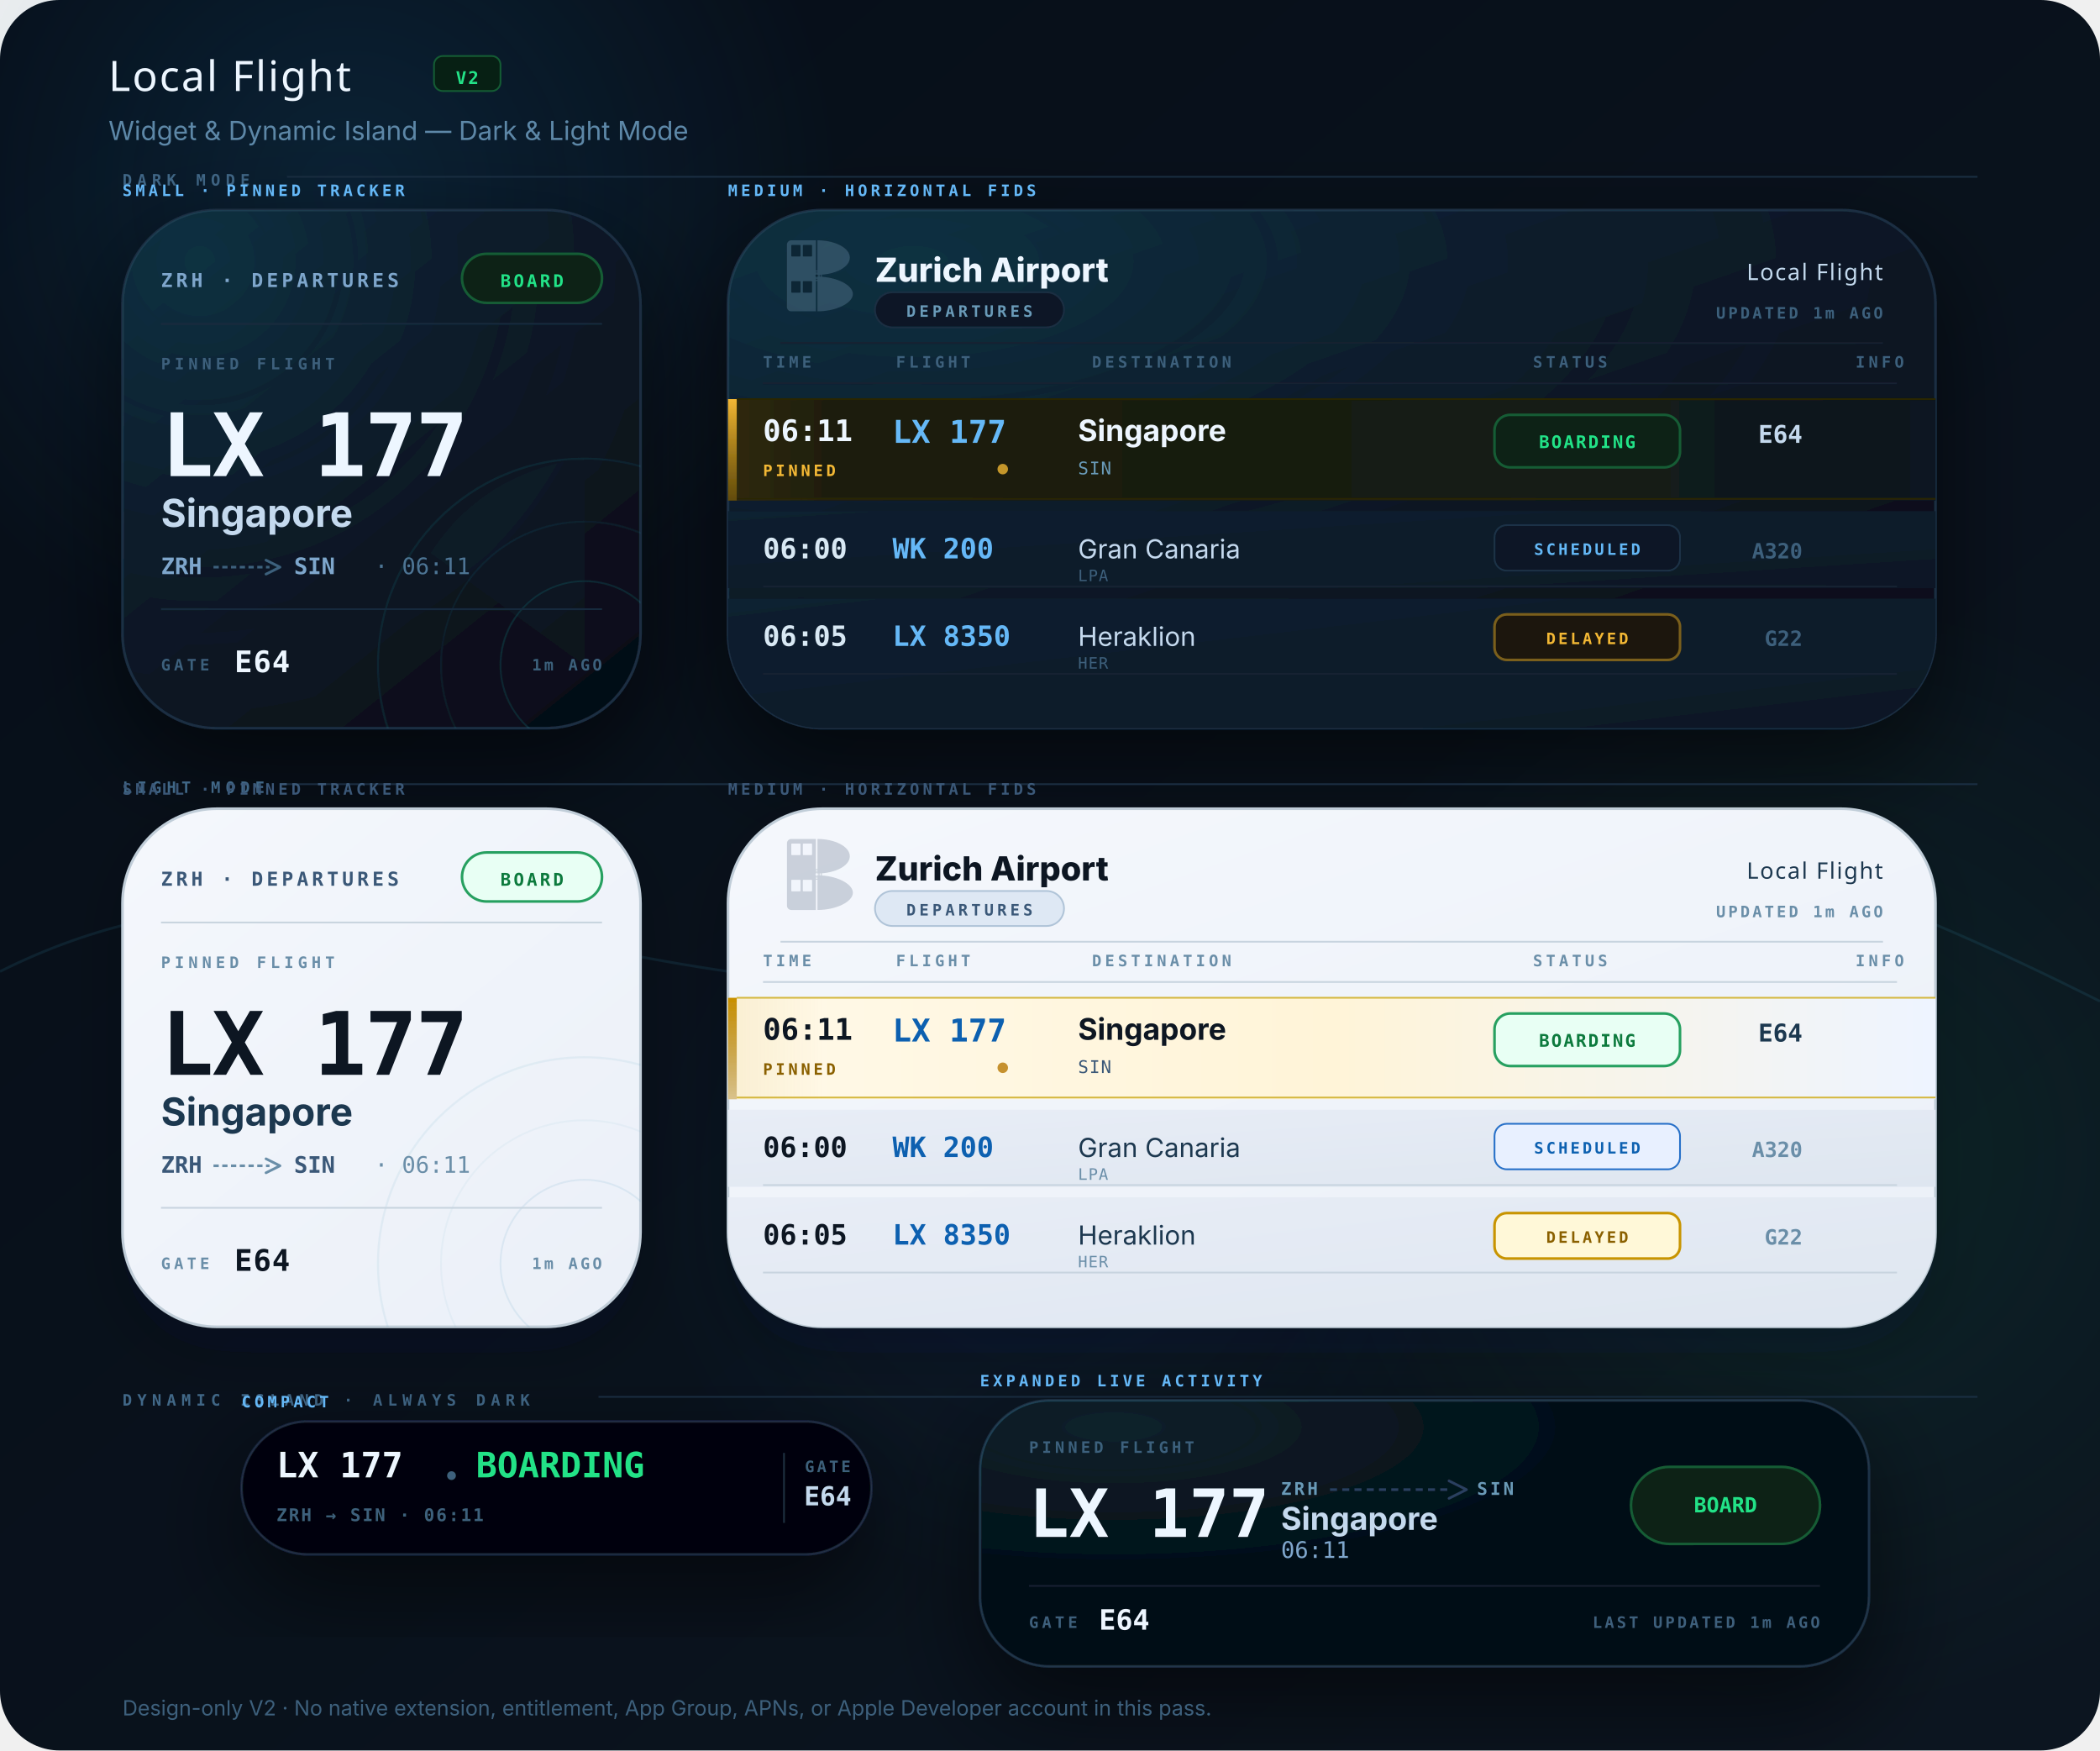
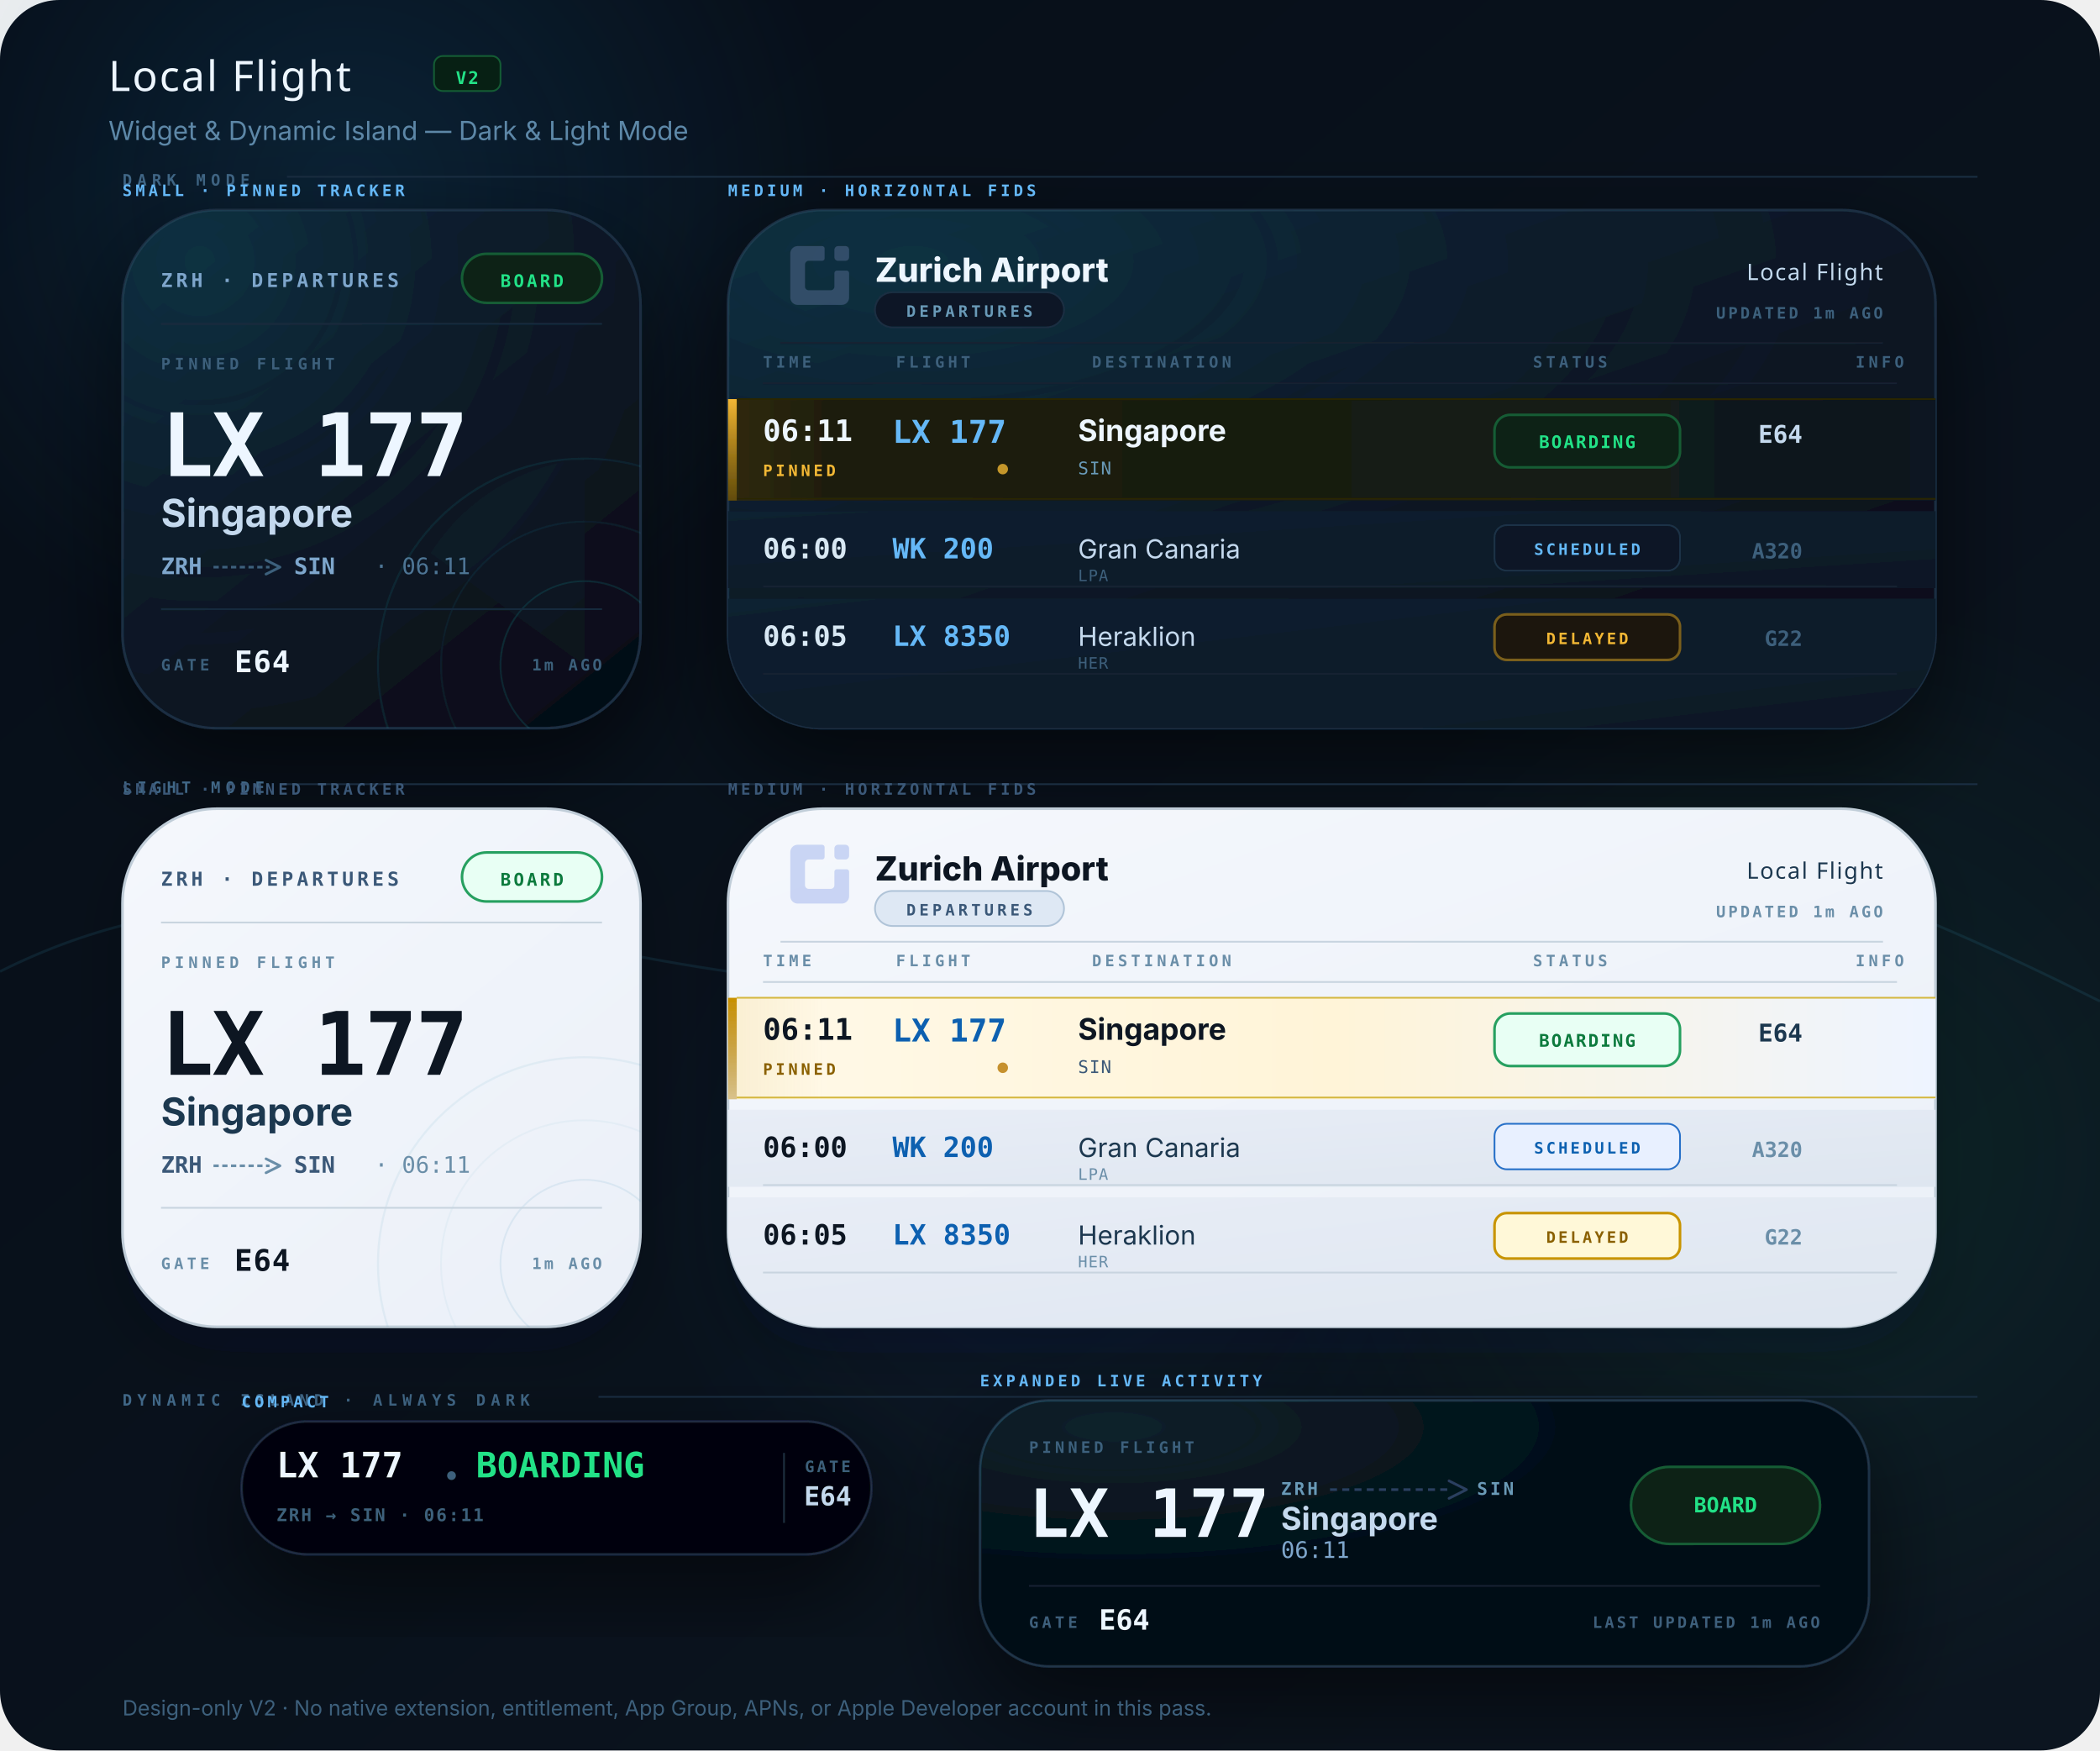
<svg xmlns="http://www.w3.org/2000/svg" width="1200" height="1000" viewBox="0 0 1200 1000" role="img" aria-labelledby="v2-title v2-desc">
  <defs>
    <linearGradient id="dm-cardBg" x1="0.1" y1="0" x2="0.9" y2="1">
      <stop offset="0" stop-color="#0e1d2e" />
      <stop offset="1" stop-color="#060e18" />
    </linearGradient>
    <linearGradient id="dm-rowBg" x1="0" y1="0" x2="1" y2="1">
      <stop offset="0" stop-color="#112030" />
      <stop offset="1" stop-color="#0b1826" />
    </linearGradient>
    <linearGradient id="dm-pinnedBg" x1="0" y1="0" x2="1" y2="0">
      <stop offset="0" stop-color="#201e0a" />
      <stop offset="0.4" stop-color="#181d0e" />
      <stop offset="1" stop-color="#0e1820" />
    </linearGradient>
    <linearGradient id="lm-cardBg" x1="0.1" y1="0" x2="0.9" y2="1">
      <stop offset="0" stop-color="#F4F7FC" />
      <stop offset="1" stop-color="#EBF0F8" />
    </linearGradient>
    <linearGradient id="lm-rowBg" x1="0" y1="0" x2="1" y2="1">
      <stop offset="0" stop-color="#E8EDF6" />
      <stop offset="1" stop-color="#DEE6F0" />
    </linearGradient>
    <linearGradient id="lm-pinnedBg" x1="0" y1="0" x2="1" y2="0">
      <stop offset="0" stop-color="#FFF9E8" />
      <stop offset="0.5" stop-color="#FFF4D8" />
      <stop offset="1" stop-color="#EEF4FF" />
    </linearGradient>
    <linearGradient id="v2-amberBar" x1="0" y1="0" x2="0" y2="1">
      <stop offset="0" stop-color="#f3b835" />
      <stop offset="1" stop-color="#c49010" stop-opacity="0.4" />
    </linearGradient>
    <linearGradient id="v2-amberBleed" x1="0" y1="0" x2="1" y2="0">
      <stop offset="0" stop-color="#f3b835" stop-opacity="0.07" />
      <stop offset="1" stop-color="#f3b835" stop-opacity="0" />
    </linearGradient>
    <linearGradient id="lm-amberBar" x1="0" y1="0" x2="0" y2="1">
      <stop offset="0" stop-color="#C89000" />
      <stop offset="1" stop-color="#A07000" stop-opacity="0.4" />
    </linearGradient>
    <linearGradient id="lm-amberBleed" x1="0" y1="0" x2="1" y2="0">
      <stop offset="0" stop-color="#C89000" stop-opacity="0.09" />
      <stop offset="1" stop-color="#C89000" stop-opacity="0" />
    </linearGradient>
    <radialGradient id="dm-cardGlow" cx="0.15" cy="0.10" r="0.90">
      <stop offset="0" stop-color="#2bedf9" stop-opacity="0.10" />
      <stop offset="0.55" stop-color="#18c8da" stop-opacity="0.03" />
      <stop offset="1" stop-color="#0fb4c8" stop-opacity="0" />
    </radialGradient>
    <radialGradient id="v2-orb1" cx="0.5" cy="0.5" r="0.5">
      <stop offset="0" stop-color="#1b79b7" stop-opacity="0.18" />
      <stop offset="1" stop-color="#1b79b7" stop-opacity="0" />
    </radialGradient>
    <radialGradient id="v2-orb2" cx="0.5" cy="0.5" r="0.5">
      <stop offset="0" stop-color="#23e287" stop-opacity="0.08" />
      <stop offset="1" stop-color="#23e287" stop-opacity="0" />
    </radialGradient>
    <linearGradient id="v2-pageBg" x1="0" y1="0" x2="1" y2="1">
      <stop offset="0" stop-color="#060e18" />
      <stop offset="1" stop-color="#0c1520" />
    </linearGradient>
    <filter id="v2-drop" x="-30%" y="-30%" width="162%" height="182%">
      <feDropShadow dx="0" dy="22" stdDeviation="28" flood-color="#000000" flood-opacity="0.55" />
    </filter>
    <filter id="lm-drop" x="-20%" y="-20%" width="145%" height="155%">
      <feDropShadow dx="0" dy="14" stdDeviation="18" flood-color="#0A1420" flood-opacity="0.18" />
    </filter>
    <clipPath id="v2-clipSmall">
      <rect x="0" y="0" width="296" height="296" rx="54" />
    </clipPath>
    <clipPath id="v2-clipMedium">
      <rect x="0" y="0" width="690" height="296" rx="54" />
    </clipPath>
    <clipPath id="v2-clipDIExp">
      <rect x="0" y="0" width="508" height="152" rx="40" />
    </clipPath>
    <style>
      @font-face {
        font-family: "LFBrand";
        src: url("../../../mobile/assets/fonts/Audiowide-Regular.ttf") format("truetype"),
             url("../../../src/localflight/ui/static/fonts/Audiowide-Regular.ttf") format("truetype");
        font-style: normal; font-weight: 400;
      }
      .m { font-family: ui-monospace, SFMono-Regular, Menlo, Consolas, monospace; }
      .s { font-family: -apple-system, "SF Pro Text", Inter, Helvetica, Arial, sans-serif; }
      .b { font-family: "LFBrand", Audiowide, system-ui, sans-serif; font-weight: 400; }
    </style>
  </defs>
  <rect width="1200" height="1000" rx="34" fill="url(#v2-pageBg)" />
  <circle cx="200" cy="110" r="280" fill="url(#v2-orb1)" />
  <circle cx="1040" cy="660" r="320" fill="url(#v2-orb2)" />
  <circle cx="600" cy="680" r="240" fill="url(#v2-orb1)" opacity="0.45" />
  <path d="M0 555 C220 445 400 620 640 540 S960 452 1200 572" fill="none" stroke="#48c8f0" stroke-width="1.5" opacity="0.10" />
  <g transform="translate(62 52)">
    <text class="b" x="0" y="0" font-size="24" fill="#edf6ff" letter-spacing="1px">Local Flight</text>
    <rect x="186" y="-20" width="38" height="20" rx="5" fill="#072014" stroke="#145c34" stroke-width="1" />
    <text class="m" x="205" y="-4" font-size="10" fill="#23e287" text-anchor="middle" font-weight="900" letter-spacing="1px">V2</text>
    <text class="s" x="0" y="28" font-size="15" fill="#5d88a8">Widget &amp; Dynamic Island — Dark &amp; Light Mode</text>
  </g>
  <text class="m" x="70" y="106" font-size="9" fill="#416888" letter-spacing="3px" font-weight="900">DARK MODE</text>
  <line x1="164" y1="101" x2="1130" y2="101" stroke="#1a2e42" stroke-width="1" />
  <g transform="translate(70 120)" filter="url(#v2-drop)">
    <text class="m" x="0" y="-8" font-size="9" fill="#65b8f7" letter-spacing="2px" font-weight="900">SMALL · PINNED TRACKER</text>
    <rect width="296" height="296" rx="54" fill="url(#dm-cardBg)" stroke="#1a2e42" stroke-width="1.5" />
    <rect width="296" height="296" rx="54" fill="url(#dm-cardGlow)" />
    <g clip-path="url(#v2-clipSmall)">
      <circle cx="264" cy="260" r="118" fill="none" stroke="#2bedf9" stroke-width="1.2" stroke-opacity="0.08" />
      <circle cx="264" cy="260" r="82" fill="none" stroke="#2bedf9" stroke-width="1" stroke-opacity="0.06" />
      <circle cx="264" cy="260" r="48" fill="none" stroke="#2bedf9" stroke-width="1" stroke-opacity="0.11" />
      <path d="M264 142 A118 118 0 0 0 176 196 L264 260 Z" fill="#52f6ff" opacity="0.022" />
    </g>
    <text class="m" x="22" y="44" font-size="11" fill="#7ea6cc" letter-spacing="2px" font-weight="900">ZRH · DEPARTURES</text>
    <rect x="194" y="25" width="80" height="28" rx="14" fill="#072014" stroke="#145c34" stroke-width="1.5" />
    <text class="m" x="234" y="44" font-size="10" fill="#23e287" letter-spacing="1.5px" font-weight="900" text-anchor="middle">BOARD</text>
    <line x1="22" y1="65" x2="274" y2="65" stroke="#182b3c" stroke-width="1" />
    <text class="m" x="22" y="91" font-size="9" fill="#3d607c" letter-spacing="2.4px" font-weight="900">PINNED FLIGHT</text>
    <text class="m" x="22" y="152" font-size="50" fill="#edf6ff" font-weight="900" letter-spacing="-1px">LX 177</text>
    <text class="s" x="22" y="181" font-size="22" fill="#c4d9ee" font-weight="700">Singapore</text>
    <text class="m" x="22" y="208" font-size="13" fill="#7ea6cc" font-weight="700">ZRH</text>
    <line x1="52" y1="204" x2="84" y2="204" stroke="#3d607c" stroke-width="1.5" stroke-dasharray="3 2" />
    <path d="M82 200 L90 204 L82 208" fill="none" stroke="#3d607c" stroke-width="1.5" stroke-linecap="round" stroke-linejoin="round" />
    <text class="m" x="98" y="208" font-size="13" fill="#7ea6cc" font-weight="700">SIN</text>
    <text class="m" x="144" y="208" font-size="13" fill="#4e7494">· 06:11</text>
    <line x1="22" y1="228" x2="274" y2="228" stroke="#182b3c" stroke-width="1" />
    <text class="m" x="22" y="263" font-size="9" fill="#3d607c" letter-spacing="2px" font-weight="900">GATE</text>
    <text class="m" x="64" y="264" font-size="17" fill="#edf6ff" font-weight="900" letter-spacing="0.5px">E64</text>
    <text class="m" x="274" y="263" font-size="9" fill="#3d607c" letter-spacing="1.5px" font-weight="900" text-anchor="end">1m AGO</text>
  </g>
  <g transform="translate(416 120)" filter="url(#v2-drop)">
    <text class="m" x="0" y="-8" font-size="9" fill="#65b8f7" letter-spacing="2px" font-weight="900">MEDIUM · HORIZONTAL FIDS</text>
    <rect width="690" height="296" rx="54" fill="url(#dm-cardBg)" stroke="#1a2e42" stroke-width="1.5" />
    <rect width="690" height="296" rx="54" fill="url(#dm-cardGlow)" />
    <g transform="translate(30 24)">
-       <g opacity="0.22" transform="translate(0 -9) scale(0.044)">
-         <path d="M140 52H460V974H140A56 56 0 0 1 84 918V108A56 56 0 0 1 140 52Z" fill="#9cc7ea" />
-         <path d="M480 52C700 52 900 148 900 276C900 406 700 500 480 500Z" fill="#9cc7ea" />
-         <path d="M480 524C724 524 940 632 940 750C940 866 724 974 480 974Z" fill="#9cc7ea" />
-         <rect x="140" y="112" width="120" height="150" rx="8" fill="#060e18" />
-         <rect x="290" y="112" width="120" height="150" rx="8" fill="#060e18" />
-         <rect x="140" y="582" width="120" height="150" rx="8" fill="#060e18" />
-         <rect x="290" y="582" width="120" height="150" rx="8" fill="#060e18" />
-         <circle cx="470" cy="512" r="62" fill="none" stroke="#9cc7ea" stroke-width="13" />
-         <circle cx="470" cy="512" r="44" fill="#9cc7ea" opacity="0.72" />
-         <circle cx="470" cy="512" r="16" fill="#060e18" />
+       <g opacity="0.22" transform="translate(0 -9) scale(0.7)" fill="#a5bdff">
+         <path d="M34 8H14a6 6 0 0 0-6 6v36a6 6 0 0 0 6 6h36a6 6 0 0 0 6-6V30a2 2 0 0 0-2-2h-8a2 2 0 0 0-2 2v11a3 3 0 0 1-3 3H23a3 3 0 0 1-3-3V23a3 3 0 0 1 3-3h11a2 2 0 0 0 2-2v-8a2 2 0 0 0-2-2Z" />
+         <rect x="44" y="8" width="12" height="12" rx="3" />
      </g>
      <text class="s" x="54" y="17" font-size="19" fill="#edf6ff" font-weight="800">Zurich Airport</text>
      <rect x="54" y="23" width="108" height="20" rx="10" fill="#091826" stroke="#1a2e42" stroke-width="1" />
      <text class="m" x="108" y="37" font-size="9" fill="#6a9ab8" letter-spacing="2px" font-weight="900" text-anchor="middle">DEPARTURES</text>
      <text class="b" x="630" y="16" font-size="13" fill="#c4d9ee" text-anchor="end" letter-spacing="0.8px">Local Flight</text>
      <text class="m" x="630" y="38" font-size="9" fill="#3d607c" letter-spacing="1.5px" font-weight="900" text-anchor="end">UPDATED 1m AGO</text>
    </g>
    <line x1="30" y1="76" x2="660" y2="76" stroke="#152030" stroke-width="1" />
    <g transform="translate(20 90)">
      <text class="m" x="0" y="0" font-size="9" fill="#3d607c" letter-spacing="2px" font-weight="900">TIME</text>
      <text class="m" x="76" y="0" font-size="9" fill="#3d607c" letter-spacing="2px" font-weight="900">FLIGHT</text>
      <text class="m" x="188" y="0" font-size="9" fill="#3d607c" letter-spacing="2px" font-weight="900">DESTINATION</text>
      <text class="m" x="440" y="0" font-size="9" fill="#3d607c" letter-spacing="2px" font-weight="900">STATUS</text>
      <text class="m" x="652" y="0" font-size="9" fill="#3d607c" letter-spacing="2px" font-weight="900" text-anchor="end">INFO</text>
    </g>
    <line x1="20" y1="99" x2="668" y2="99" stroke="#152030" stroke-width="1" />
    <g clip-path="url(#v2-clipMedium)">
      <rect x="0" y="108" width="690" height="58" fill="url(#dm-pinnedBg)" />
      <rect x="0" y="108" width="5" height="58" fill="url(#v2-amberBar)" />
      <rect x="5" y="108" width="50" height="58" fill="url(#v2-amberBleed)" />
      <line x1="5" y1="108" x2="690" y2="108" stroke="#2a2506" stroke-width="1" />
      <line x1="5" y1="165" x2="690" y2="165" stroke="#2a2506" stroke-width="1" />
      <text class="m" x="20" y="132" font-size="17" fill="#edf6ff" font-weight="900">06:11</text>
      <text class="m" x="20" y="152" font-size="9" fill="#f3b835" letter-spacing="1.8px" font-weight="900">PINNED</text>
      <text class="m" x="94" y="133" font-size="18" fill="#65b8f7" font-weight="900">LX 177</text>
      <circle cx="157" cy="148" r="3" fill="#f3b835" opacity="0.78" />
      <text class="s" x="200" y="132" font-size="17" fill="#edf6ff" font-weight="700">Singapore</text>
      <text class="m" x="200" y="151" font-size="10" fill="#6a9ab8" letter-spacing="0.5px">SIN</text>
      <rect x="438" y="117" width="106" height="30" rx="9" fill="#072014" stroke="#145c34" stroke-width="1.5" />
      <text class="m" x="491" y="136" font-size="10" fill="#23e287" letter-spacing="1px" font-weight="900" text-anchor="middle">BOARDING</text>
      <text class="m" x="614" y="133" font-size="14" fill="#c4d9ee" font-weight="900" text-anchor="end">E64</text>
      <rect x="0" y="172" width="690" height="44" fill="url(#dm-rowBg)" />
      <line x1="20" y1="215" x2="668" y2="215" stroke="#142030" stroke-width="1" />
      <text class="m" x="20" y="199" font-size="16" fill="#d8e8f4" font-weight="900">06:00</text>
      <text class="m" x="94" y="199" font-size="16" fill="#65b8f7" font-weight="900">WK 200</text>
      <text class="s" x="200" y="199" font-size="15" fill="#c4d9ee">Gran Canaria</text>
      <text class="m" x="200" y="212" font-size="9" fill="#3d607c" letter-spacing="0.5px">LPA</text>
      <rect x="438" y="180" width="106" height="26" rx="7" fill="#091826" stroke="#1d3347" stroke-width="1" />
      <text class="m" x="491" y="197" font-size="9" fill="#65b8f7" letter-spacing="1.5px" font-weight="900" text-anchor="middle">SCHEDULED</text>
      <text class="m" x="614" y="199" font-size="12" fill="#3d607c" font-weight="900" text-anchor="end">A320</text>
      <rect x="0" y="222" width="690" height="80" fill="url(#dm-rowBg)" />
      <line x1="20" y1="265" x2="668" y2="265" stroke="#142030" stroke-width="1" />
      <text class="m" x="20" y="249" font-size="16" fill="#d8e8f4" font-weight="900">06:05</text>
      <text class="m" x="94" y="249" font-size="16" fill="#65b8f7" font-weight="900">LX 8350</text>
      <text class="s" x="200" y="249" font-size="15" fill="#c4d9ee">Heraklion</text>
      <text class="m" x="200" y="262" font-size="9" fill="#3d607c" letter-spacing="0.5px">HER</text>
      <rect x="438" y="231" width="106" height="26" rx="7" fill="#1c1508" stroke="#7a5e1b" stroke-width="1.5" />
      <text class="m" x="491" y="248" font-size="9" fill="#f3b835" letter-spacing="1.5px" font-weight="900" text-anchor="middle">DELAYED</text>
      <text class="m" x="614" y="249" font-size="12" fill="#3d607c" font-weight="900" text-anchor="end">G22</text>
    </g>
  </g>
  <text class="m" x="70" y="453" font-size="9" fill="#416888" letter-spacing="3px" font-weight="900">LIGHT MODE</text>
  <line x1="162" y1="448" x2="1130" y2="448" stroke="#1a2e42" stroke-width="1" />
  <g transform="translate(70 462)" filter="url(#lm-drop)">
    <text class="m" x="0" y="-8" font-size="9" fill="#3A5878" letter-spacing="2px" font-weight="900">SMALL · PINNED TRACKER</text>
    <rect width="296" height="296" rx="54" fill="url(#lm-cardBg)" stroke="#C0CDD8" stroke-width="1.5" />
    <g clip-path="url(#v2-clipSmall)">
      <circle cx="264" cy="260" r="118" fill="none" stroke="#1a7aaa" stroke-width="1.2" stroke-opacity="0.07" />
      <circle cx="264" cy="260" r="82" fill="none" stroke="#1a7aaa" stroke-width="1" stroke-opacity="0.05" />
      <circle cx="264" cy="260" r="48" fill="none" stroke="#1a7aaa" stroke-width="1" stroke-opacity="0.09" />
    </g>
    <text class="m" x="22" y="44" font-size="11" fill="#3A5878" letter-spacing="2px" font-weight="900">ZRH · DEPARTURES</text>
    <rect x="194" y="25" width="80" height="28" rx="14" fill="#E8FFF4" stroke="#28A060" stroke-width="1.5" />
    <text class="m" x="234" y="44" font-size="10" fill="#0A7A3C" letter-spacing="1.5px" font-weight="900" text-anchor="middle">BOARD</text>
    <line x1="22" y1="65" x2="274" y2="65" stroke="#C8D4DF" stroke-width="1" />
    <text class="m" x="22" y="91" font-size="9" fill="#6A8EA8" letter-spacing="2.4px" font-weight="900">PINNED FLIGHT</text>
    <text class="m" x="22" y="152" font-size="50" fill="#0A1420" font-weight="900" letter-spacing="-1px">LX 177</text>
    <text class="s" x="22" y="181" font-size="22" fill="#1E3850" font-weight="700">Singapore</text>
    <text class="m" x="22" y="208" font-size="13" fill="#3A5878" font-weight="700">ZRH</text>
    <line x1="52" y1="204" x2="84" y2="204" stroke="#6A8EA8" stroke-width="1.5" stroke-dasharray="3 2" />
    <path d="M82 200 L90 204 L82 208" fill="none" stroke="#6A8EA8" stroke-width="1.5" stroke-linecap="round" stroke-linejoin="round" />
    <text class="m" x="98" y="208" font-size="13" fill="#3A5878" font-weight="700">SIN</text>
    <text class="m" x="144" y="208" font-size="13" fill="#6A8EA8">· 06:11</text>
    <line x1="22" y1="228" x2="274" y2="228" stroke="#C8D4DF" stroke-width="1" />
    <text class="m" x="22" y="263" font-size="9" fill="#6A8EA8" letter-spacing="2px" font-weight="900">GATE</text>
    <text class="m" x="64" y="264" font-size="17" fill="#0A1420" font-weight="900" letter-spacing="0.5px">E64</text>
    <text class="m" x="274" y="263" font-size="9" fill="#6A8EA8" letter-spacing="1.5px" font-weight="900" text-anchor="end">1m AGO</text>
  </g>
  <g transform="translate(416 462)" filter="url(#lm-drop)">
    <text class="m" x="0" y="-8" font-size="9" fill="#3A5878" letter-spacing="2px" font-weight="900">MEDIUM · HORIZONTAL FIDS</text>
    <rect width="690" height="296" rx="54" fill="url(#lm-cardBg)" stroke="#C0CDD8" stroke-width="1.5" />
    <g transform="translate(30 24)">
-       <g opacity="0.18" transform="translate(0 -9) scale(0.044)">
-         <path d="M140 52H460V974H140A56 56 0 0 1 84 918V108A56 56 0 0 1 140 52Z" fill="#0A2040" />
-         <path d="M480 52C700 52 900 148 900 276C900 406 700 500 480 500Z" fill="#0A2040" />
-         <path d="M480 524C724 524 940 632 940 750C940 866 724 974 480 974Z" fill="#0A2040" />
-         <rect x="140" y="112" width="120" height="150" rx="8" fill="#EBF0F8" />
-         <rect x="290" y="112" width="120" height="150" rx="8" fill="#EBF0F8" />
-         <rect x="140" y="582" width="120" height="150" rx="8" fill="#EBF0F8" />
-         <rect x="290" y="582" width="120" height="150" rx="8" fill="#EBF0F8" />
-         <circle cx="470" cy="512" r="62" fill="none" stroke="#0A2040" stroke-width="13" />
-         <circle cx="470" cy="512" r="44" fill="#0A2040" opacity="0.72" />
-         <circle cx="470" cy="512" r="16" fill="#EBF0F8" />
+       <g opacity="0.22" transform="translate(0 -9) scale(0.7)" fill="#315bd6">
+         <path d="M34 8H14a6 6 0 0 0-6 6v36a6 6 0 0 0 6 6h36a6 6 0 0 0 6-6V30a2 2 0 0 0-2-2h-8a2 2 0 0 0-2 2v11a3 3 0 0 1-3 3H23a3 3 0 0 1-3-3V23a3 3 0 0 1 3-3h11a2 2 0 0 0 2-2v-8a2 2 0 0 0-2-2Z" />
+         <rect x="44" y="8" width="12" height="12" rx="3" />
      </g>
      <text class="s" x="54" y="17" font-size="19" fill="#0A1420" font-weight="800">Zurich Airport</text>
      <rect x="54" y="23" width="108" height="20" rx="10" fill="#DEE8F4" stroke="#B0C4D8" stroke-width="1" />
      <text class="m" x="108" y="37" font-size="9" fill="#3A5878" letter-spacing="2px" font-weight="900" text-anchor="middle">DEPARTURES</text>
      <text class="b" x="630" y="16" font-size="13" fill="#1E3850" text-anchor="end" letter-spacing="0.8px">Local Flight</text>
      <text class="m" x="630" y="38" font-size="9" fill="#6A8EA8" letter-spacing="1.5px" font-weight="900" text-anchor="end">UPDATED 1m AGO</text>
    </g>
    <line x1="30" y1="76" x2="660" y2="76" stroke="#C8D4DF" stroke-width="1" />
    <g transform="translate(20 90)">
      <text class="m" x="0" y="0" font-size="9" fill="#6A8EA8" letter-spacing="2px" font-weight="900">TIME</text>
      <text class="m" x="76" y="0" font-size="9" fill="#6A8EA8" letter-spacing="2px" font-weight="900">FLIGHT</text>
      <text class="m" x="188" y="0" font-size="9" fill="#6A8EA8" letter-spacing="2px" font-weight="900">DESTINATION</text>
      <text class="m" x="440" y="0" font-size="9" fill="#6A8EA8" letter-spacing="2px" font-weight="900">STATUS</text>
      <text class="m" x="652" y="0" font-size="9" fill="#6A8EA8" letter-spacing="2px" font-weight="900" text-anchor="end">INFO</text>
    </g>
    <line x1="20" y1="99" x2="668" y2="99" stroke="#C8D4DF" stroke-width="1" />
    <g clip-path="url(#v2-clipMedium)">
      <rect x="0" y="108" width="690" height="58" fill="url(#lm-pinnedBg)" />
      <rect x="0" y="108" width="5" height="58" fill="url(#lm-amberBar)" />
      <rect x="5" y="108" width="50" height="58" fill="url(#lm-amberBleed)" />
      <line x1="5" y1="108" x2="690" y2="108" stroke="#D4B840" stroke-width="1" />
      <line x1="5" y1="165" x2="690" y2="165" stroke="#D4B840" stroke-width="1" />
      <text class="m" x="20" y="132" font-size="17" fill="#0A1420" font-weight="900">06:11</text>
      <text class="m" x="20" y="152" font-size="9" fill="#8A6000" letter-spacing="1.8px" font-weight="900">PINNED</text>
      <text class="m" x="94" y="133" font-size="18" fill="#0B60B0" font-weight="900">LX 177</text>
      <circle cx="157" cy="148" r="3" fill="#B87800" opacity="0.80" />
      <text class="s" x="200" y="132" font-size="17" fill="#0A1420" font-weight="700">Singapore</text>
      <text class="m" x="200" y="151" font-size="10" fill="#3A5878" letter-spacing="0.5px">SIN</text>
      <rect x="438" y="117" width="106" height="30" rx="9" fill="#E8FFF4" stroke="#28A060" stroke-width="1.5" />
      <text class="m" x="491" y="136" font-size="10" fill="#0A7A3C" letter-spacing="1px" font-weight="900" text-anchor="middle">BOARDING</text>
      <text class="m" x="614" y="133" font-size="14" fill="#1E3850" font-weight="900" text-anchor="end">E64</text>
      <rect x="0" y="172" width="690" height="44" fill="url(#lm-rowBg)" />
      <line x1="20" y1="215" x2="668" y2="215" stroke="#C8D4DF" stroke-width="1" />
      <text class="m" x="20" y="199" font-size="16" fill="#0A1420" font-weight="900">06:00</text>
      <text class="m" x="94" y="199" font-size="16" fill="#0B60B0" font-weight="900">WK 200</text>
      <text class="s" x="200" y="199" font-size="15" fill="#1E3850">Gran Canaria</text>
      <text class="m" x="200" y="212" font-size="9" fill="#6A8EA8" letter-spacing="0.5px">LPA</text>
      <rect x="438" y="180" width="106" height="26" rx="7" fill="#E8F0FF" stroke="#2870C8" stroke-width="1" />
      <text class="m" x="491" y="197" font-size="9" fill="#0A60B0" letter-spacing="1.5px" font-weight="900" text-anchor="middle">SCHEDULED</text>
      <text class="m" x="614" y="199" font-size="12" fill="#6A8EA8" font-weight="900" text-anchor="end">A320</text>
      <rect x="0" y="222" width="690" height="80" fill="url(#lm-rowBg)" />
      <line x1="20" y1="265" x2="668" y2="265" stroke="#C8D4DF" stroke-width="1" />
      <text class="m" x="20" y="249" font-size="16" fill="#0A1420" font-weight="900">06:05</text>
      <text class="m" x="94" y="249" font-size="16" fill="#0B60B0" font-weight="900">LX 8350</text>
      <text class="s" x="200" y="249" font-size="15" fill="#1E3850">Heraklion</text>
      <text class="m" x="200" y="262" font-size="9" fill="#6A8EA8" letter-spacing="0.5px">HER</text>
      <rect x="438" y="231" width="106" height="26" rx="7" fill="#FFF8D8" stroke="#C89400" stroke-width="1.5" />
      <text class="m" x="491" y="248" font-size="9" fill="#8A6000" letter-spacing="1.5px" font-weight="900" text-anchor="middle">DELAYED</text>
      <text class="m" x="614" y="249" font-size="12" fill="#6A8EA8" font-weight="900" text-anchor="end">G22</text>
    </g>
  </g>
  <text class="m" x="70" y="803" font-size="9" fill="#416888" letter-spacing="3px" font-weight="900">DYNAMIC ISLAND · ALWAYS DARK</text>
  <line x1="342" y1="798" x2="1130" y2="798" stroke="#1a2e42" stroke-width="1" />
  <g transform="translate(138 812)" filter="url(#v2-drop)">
    <text class="m" x="0" y="-8" font-size="9" fill="#65b8f7" letter-spacing="2px" font-weight="900">COMPACT</text>
    <rect width="360" height="76" rx="38" fill="#020508" stroke="#18243a" stroke-width="1.5" />
    <rect width="360" height="76" rx="38" fill="none" stroke="#ffffff" stroke-width="0.5" stroke-opacity="0.06" />
    <text class="m" x="20" y="32" font-size="20" fill="#edf6ff" font-weight="900">LX 177</text>
    <circle cx="120" cy="31" r="2.5" fill="#3d607c" />
    <text class="m" x="134" y="32" font-size="20" fill="#23e287" font-weight="900">BOARDING</text>
    <line x1="310" y1="18" x2="310" y2="58" stroke="#1a2e42" stroke-width="1" />
    <text class="m" x="335" y="29" font-size="9" fill="#3d607c" letter-spacing="1.5px" font-weight="900" text-anchor="middle">GATE</text>
    <text class="m" x="335" y="48" font-size="15" fill="#c4d9ee" font-weight="900" text-anchor="middle">E64</text>
    <text class="m" x="20" y="57" font-size="10" fill="#3d607c" letter-spacing="1px" font-weight="900">ZRH → SIN · 06:11</text>
  </g>
  <g transform="translate(560 800)" filter="url(#v2-drop)">
    <text class="m" x="0" y="-8" font-size="9" fill="#65b8f7" letter-spacing="2px" font-weight="900">EXPANDED LIVE ACTIVITY</text>
    <rect width="508" height="152" rx="40" fill="#050b14" stroke="#1a2e42" stroke-width="1.5" />
    <rect width="508" height="152" rx="40" fill="url(#dm-cardGlow)" />
    <rect width="508" height="152" rx="40" fill="none" stroke="#ffffff" stroke-width="0.5" stroke-opacity="0.05" />
    <g clip-path="url(#v2-clipDIExp)">
      <text class="m" x="28" y="30" font-size="9" fill="#3d607c" letter-spacing="2px" font-weight="900">PINNED FLIGHT</text>
      <text class="m" x="28" y="78" font-size="38" fill="#edf6ff" font-weight="900">LX 177</text>
      <text class="m" x="172" y="54" font-size="10" fill="#6a9ab8" letter-spacing="1.5px" font-weight="900">ZRH</text>
      <line x1="200" y1="51" x2="270" y2="51" stroke="#2a4060" stroke-width="1.5" stroke-dasharray="4 3" />
      <path d="M268 46 L278 51 L268 56" fill="none" stroke="#2a4060" stroke-width="1.5" stroke-linecap="round" stroke-linejoin="round" />
      <text class="m" x="284" y="54" font-size="10" fill="#6a9ab8" letter-spacing="1.5px" font-weight="900">SIN</text>
      <text class="s" x="172" y="74" font-size="18" fill="#c4d9ee" font-weight="700">Singapore</text>
      <text class="m" x="172" y="90" font-size="13" fill="#7ea6cc">06:11</text>
      <rect x="372" y="38" width="108" height="44" rx="22" fill="#072014" stroke="#145c34" stroke-width="1.5" />
      <text class="m" x="426" y="64" font-size="12" fill="#23e287" font-weight="900" text-anchor="middle">BOARD</text>
      <line x1="28" y1="106" x2="480" y2="106" stroke="#152030" stroke-width="1" />
      <text class="m" x="28" y="130" font-size="9" fill="#3d607c" letter-spacing="2px" font-weight="900">GATE</text>
      <text class="m" x="68" y="131" font-size="16" fill="#edf6ff" font-weight="900">E64</text>
      <text class="m" x="480" y="130" font-size="9" fill="#3d607c" letter-spacing="1.5px" font-weight="900" text-anchor="end">LAST UPDATED 1m AGO</text>
    </g>
  </g>
  <text class="s" x="70" y="980" font-size="12" fill="#3d607c">
    Design-only V2 · No native extension, entitlement, App Group, APNs, or Apple Developer account in this pass.
  </text>
</svg>
